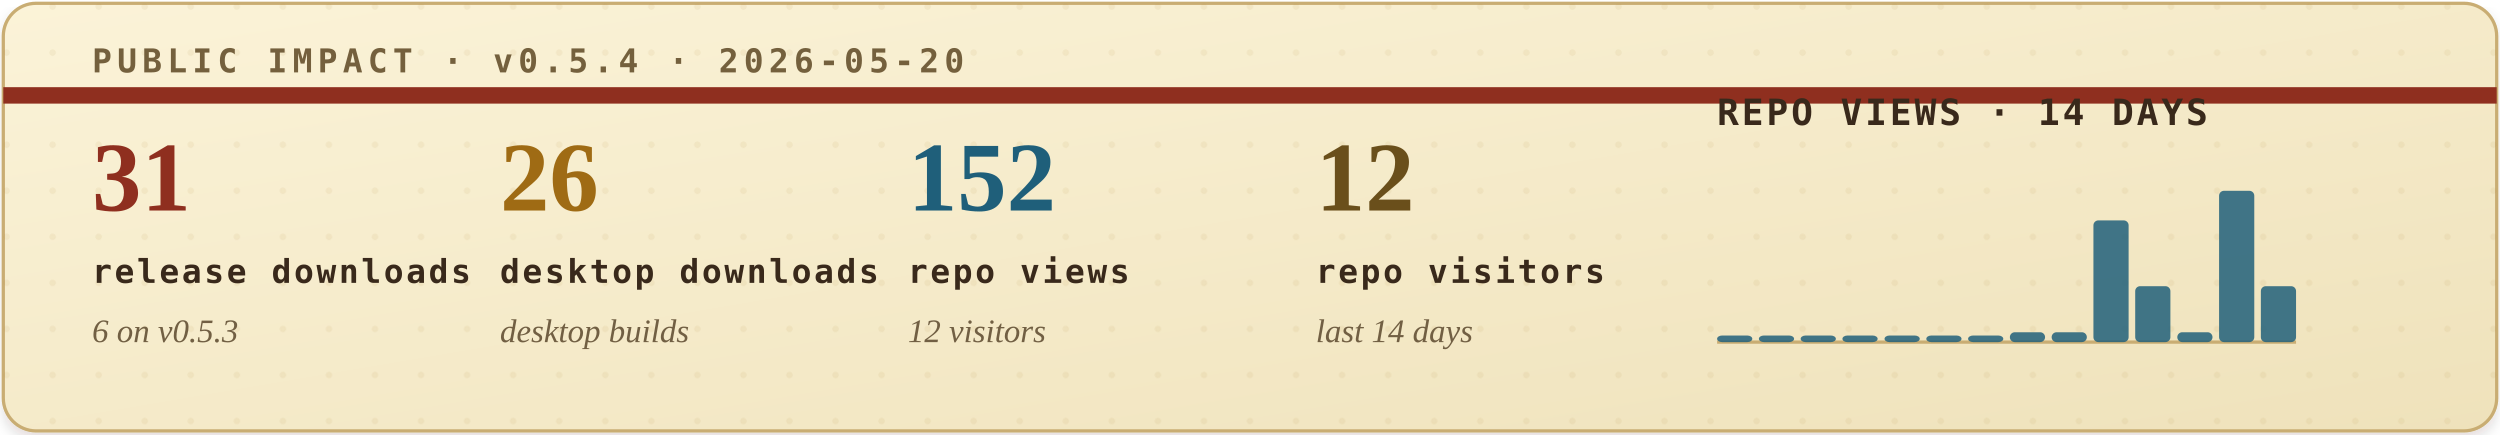
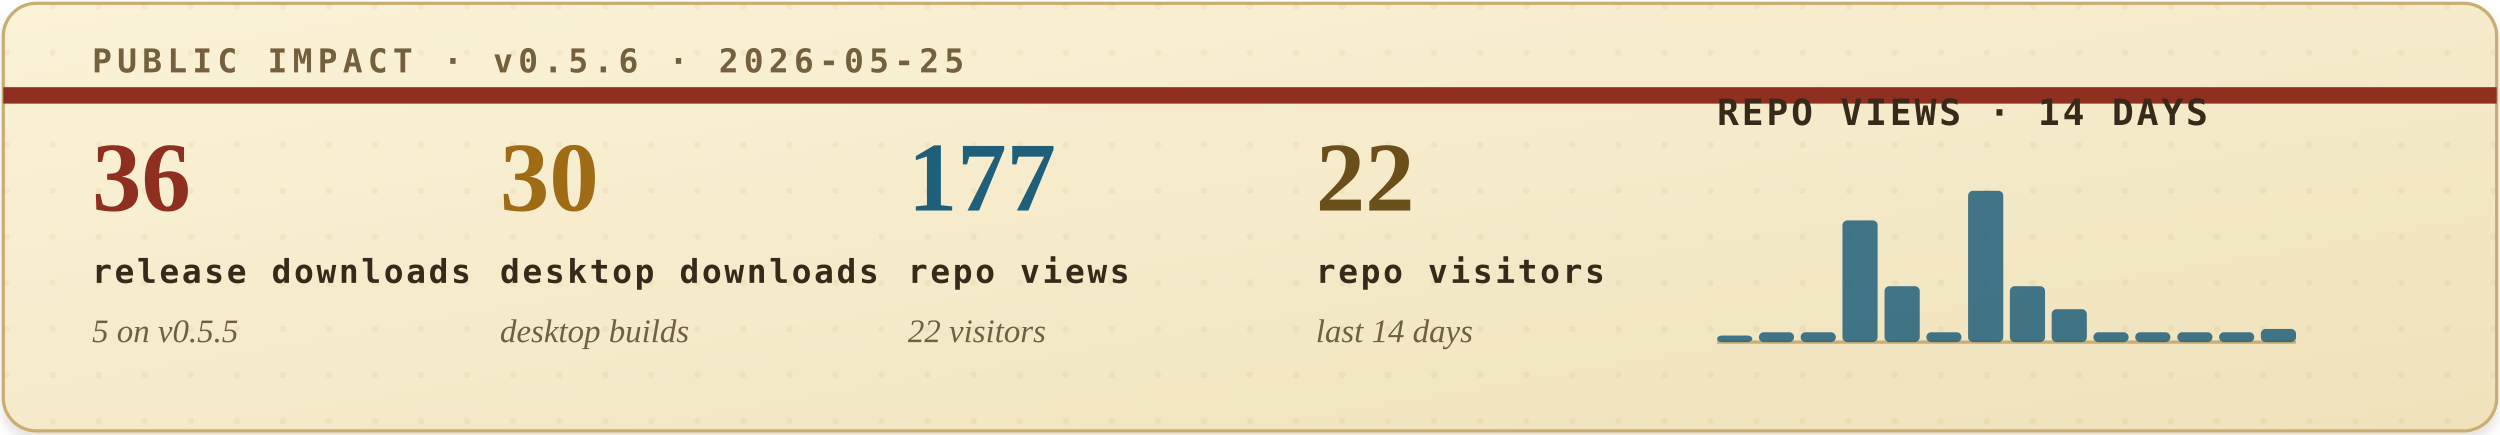
<svg xmlns="http://www.w3.org/2000/svg" width="760" height="132" viewBox="0 0 760 132" role="img" aria-labelledby="title desc">
  <defs>
    <filter id="soft-shadow" x="-4%" y="-12%" width="108%" height="130%">
      <feDropShadow dx="0" dy="2" stdDeviation="2" flood-color="#2b1c10" flood-opacity="0.14" />
    </filter>
    <linearGradient id="paper" x1="0" x2="1" y1="0" y2="1">
      <stop offset="0" stop-color="#fbf3d8" />
      <stop offset="1" stop-color="#efe2bb" />
    </linearGradient>
    <pattern id="dot-grid" width="14" height="14" patternUnits="userSpaceOnUse">
      <circle cx="2" cy="2" r="1" fill="#b08b43" opacity="0.22" />
    </pattern>
    <style>
      .eyebrow { font: 700 10px ui-monospace, SFMono-Regular, Menlo, Consolas, monospace; letter-spacing: .16em; }
      .metric-value { font: 700 30px Georgia, "Times New Roman", serif; }
      .metric-label { font: 700 10px ui-monospace, SFMono-Regular, Menlo, Consolas, monospace; letter-spacing: .08em; fill: #39291b; }
      .metric-sub { font: italic 10px Georgia, "Times New Roman", serif; fill: #715f43; }
      .chart-title { font: 700 11px ui-monospace, SFMono-Regular, Menlo, Consolas, monospace; letter-spacing: .08em; fill: #39291b; }
      .chart-note { font: italic 10px Georgia, "Times New Roman", serif; fill: #715f43; }
    </style>
  </defs>
  <rect x="1" y="1" width="758" height="130" rx="10" fill="url(#paper)" stroke="#c9ad73" filter="url(#soft-shadow)" />
  <rect x="1" y="1" width="758" height="130" rx="10" fill="url(#dot-grid)" opacity="0.42" />
  <path d="M1 29H759" stroke="#8f2f1f" stroke-width="5" />
-   <text class="eyebrow" x="28" y="22" fill="#74603d">PUBLIC IMPACT · v0.5.4 · 2026-05-20</text>
+   <text class="eyebrow" x="28" y="22" fill="#74603d">PUBLIC IMPACT · v0.5.6 · 2026-05-25</text>
  <g transform="translate(28, 64)">
-     <text class="metric-value" x="0" y="0" fill="#8f2f1f">31</text>
+     <text class="metric-value" x="0" y="0" fill="#8f2f1f">36</text>
    <text class="metric-label" x="0" y="22">release downloads</text>
-     <text class="metric-sub" x="0" y="40">6 on v0.5.3</text>
+     <text class="metric-sub" x="0" y="40">5 on v0.5.5</text>
  </g>
  <g transform="translate(152, 64)">
-     <text class="metric-value" x="0" y="0" fill="#9f6b14">26</text>
+     <text class="metric-value" x="0" y="0" fill="#9f6b14">30</text>
    <text class="metric-label" x="0" y="22">desktop downloads</text>
    <text class="metric-sub" x="0" y="40">desktop builds</text>
  </g>
  <g transform="translate(276, 64)">
-     <text class="metric-value" x="0" y="0" fill="#1f5f7a">152</text>
+     <text class="metric-value" x="0" y="0" fill="#1f5f7a">177</text>
    <text class="metric-label" x="0" y="22">repo views</text>
-     <text class="metric-sub" x="0" y="40">12 visitors</text>
+     <text class="metric-sub" x="0" y="40">22 visitors</text>
  </g>
  <g transform="translate(400, 64)">
-     <text class="metric-value" x="0" y="0" fill="#6a4f1b">12</text>
+     <text class="metric-value" x="0" y="0" fill="#6a4f1b">22</text>
    <text class="metric-label" x="0" y="22">repo visitors</text>
    <text class="metric-sub" x="0" y="40">last 14 days</text>
  </g>
  <g transform="translate(522, 38)">
    <text class="chart-title" x="0" y="0">REPO VIEWS · 14 DAYS</text>
    <line x1="0" y1="66" x2="176" y2="66" stroke="#c9ad73" stroke-width="1" />
    <g>
      <rect x="0.0" y="64" width="10.7" height="2" rx="1.5" fill="#1f5f7a" opacity="0.84" />
-       <rect x="12.7" y="64" width="10.7" height="2" rx="1.5" fill="#1f5f7a" opacity="0.84" />
-       <rect x="25.4" y="64" width="10.7" height="2" rx="1.5" fill="#1f5f7a" opacity="0.84" />
-       <rect x="38.1" y="64" width="10.7" height="2" rx="1.5" fill="#1f5f7a" opacity="0.84" />
-       <rect x="50.9" y="64" width="10.7" height="2" rx="1.5" fill="#1f5f7a" opacity="0.84" />
-       <rect x="63.6" y="64" width="10.7" height="2" rx="1.5" fill="#1f5f7a" opacity="0.84" />
-       <rect x="76.3" y="64" width="10.7" height="2" rx="1.5" fill="#1f5f7a" opacity="0.84" />
-       <rect x="89.0" y="63" width="10.7" height="3" rx="1.5" fill="#1f5f7a" opacity="0.84" />
-       <rect x="101.7" y="63" width="10.7" height="3" rx="1.5" fill="#1f5f7a" opacity="0.84" />
-       <rect x="114.4" y="29" width="10.7" height="37" rx="1.5" fill="#1f5f7a" opacity="0.84" />
-       <rect x="127.1" y="49" width="10.7" height="17" rx="1.5" fill="#1f5f7a" opacity="0.84" />
+       <rect x="12.7" y="63" width="10.7" height="3" rx="1.5" fill="#1f5f7a" opacity="0.84" />
+       <rect x="25.4" y="63" width="10.7" height="3" rx="1.5" fill="#1f5f7a" opacity="0.84" />
+       <rect x="38.1" y="29" width="10.7" height="37" rx="1.5" fill="#1f5f7a" opacity="0.84" />
+       <rect x="50.9" y="49" width="10.7" height="17" rx="1.5" fill="#1f5f7a" opacity="0.84" />
+       <rect x="63.6" y="63" width="10.7" height="3" rx="1.5" fill="#1f5f7a" opacity="0.84" />
+       <rect x="76.3" y="20" width="10.7" height="46" rx="1.5" fill="#1f5f7a" opacity="0.84" />
+       <rect x="89.0" y="49" width="10.7" height="17" rx="1.5" fill="#1f5f7a" opacity="0.84" />
+       <rect x="101.7" y="56" width="10.7" height="10" rx="1.5" fill="#1f5f7a" opacity="0.84" />
+       <rect x="114.4" y="63" width="10.7" height="3" rx="1.5" fill="#1f5f7a" opacity="0.84" />
+       <rect x="127.1" y="63" width="10.7" height="3" rx="1.5" fill="#1f5f7a" opacity="0.84" />
      <rect x="139.9" y="63" width="10.7" height="3" rx="1.5" fill="#1f5f7a" opacity="0.84" />
-       <rect x="152.6" y="20" width="10.7" height="46" rx="1.5" fill="#1f5f7a" opacity="0.84" />
-       <rect x="165.3" y="49" width="10.7" height="17" rx="1.5" fill="#1f5f7a" opacity="0.84" />
+       <rect x="152.6" y="63" width="10.7" height="3" rx="1.5" fill="#1f5f7a" opacity="0.84" />
+       <rect x="165.3" y="62" width="10.7" height="4" rx="1.5" fill="#1f5f7a" opacity="0.84" />
    </g>
  </g>
</svg>
